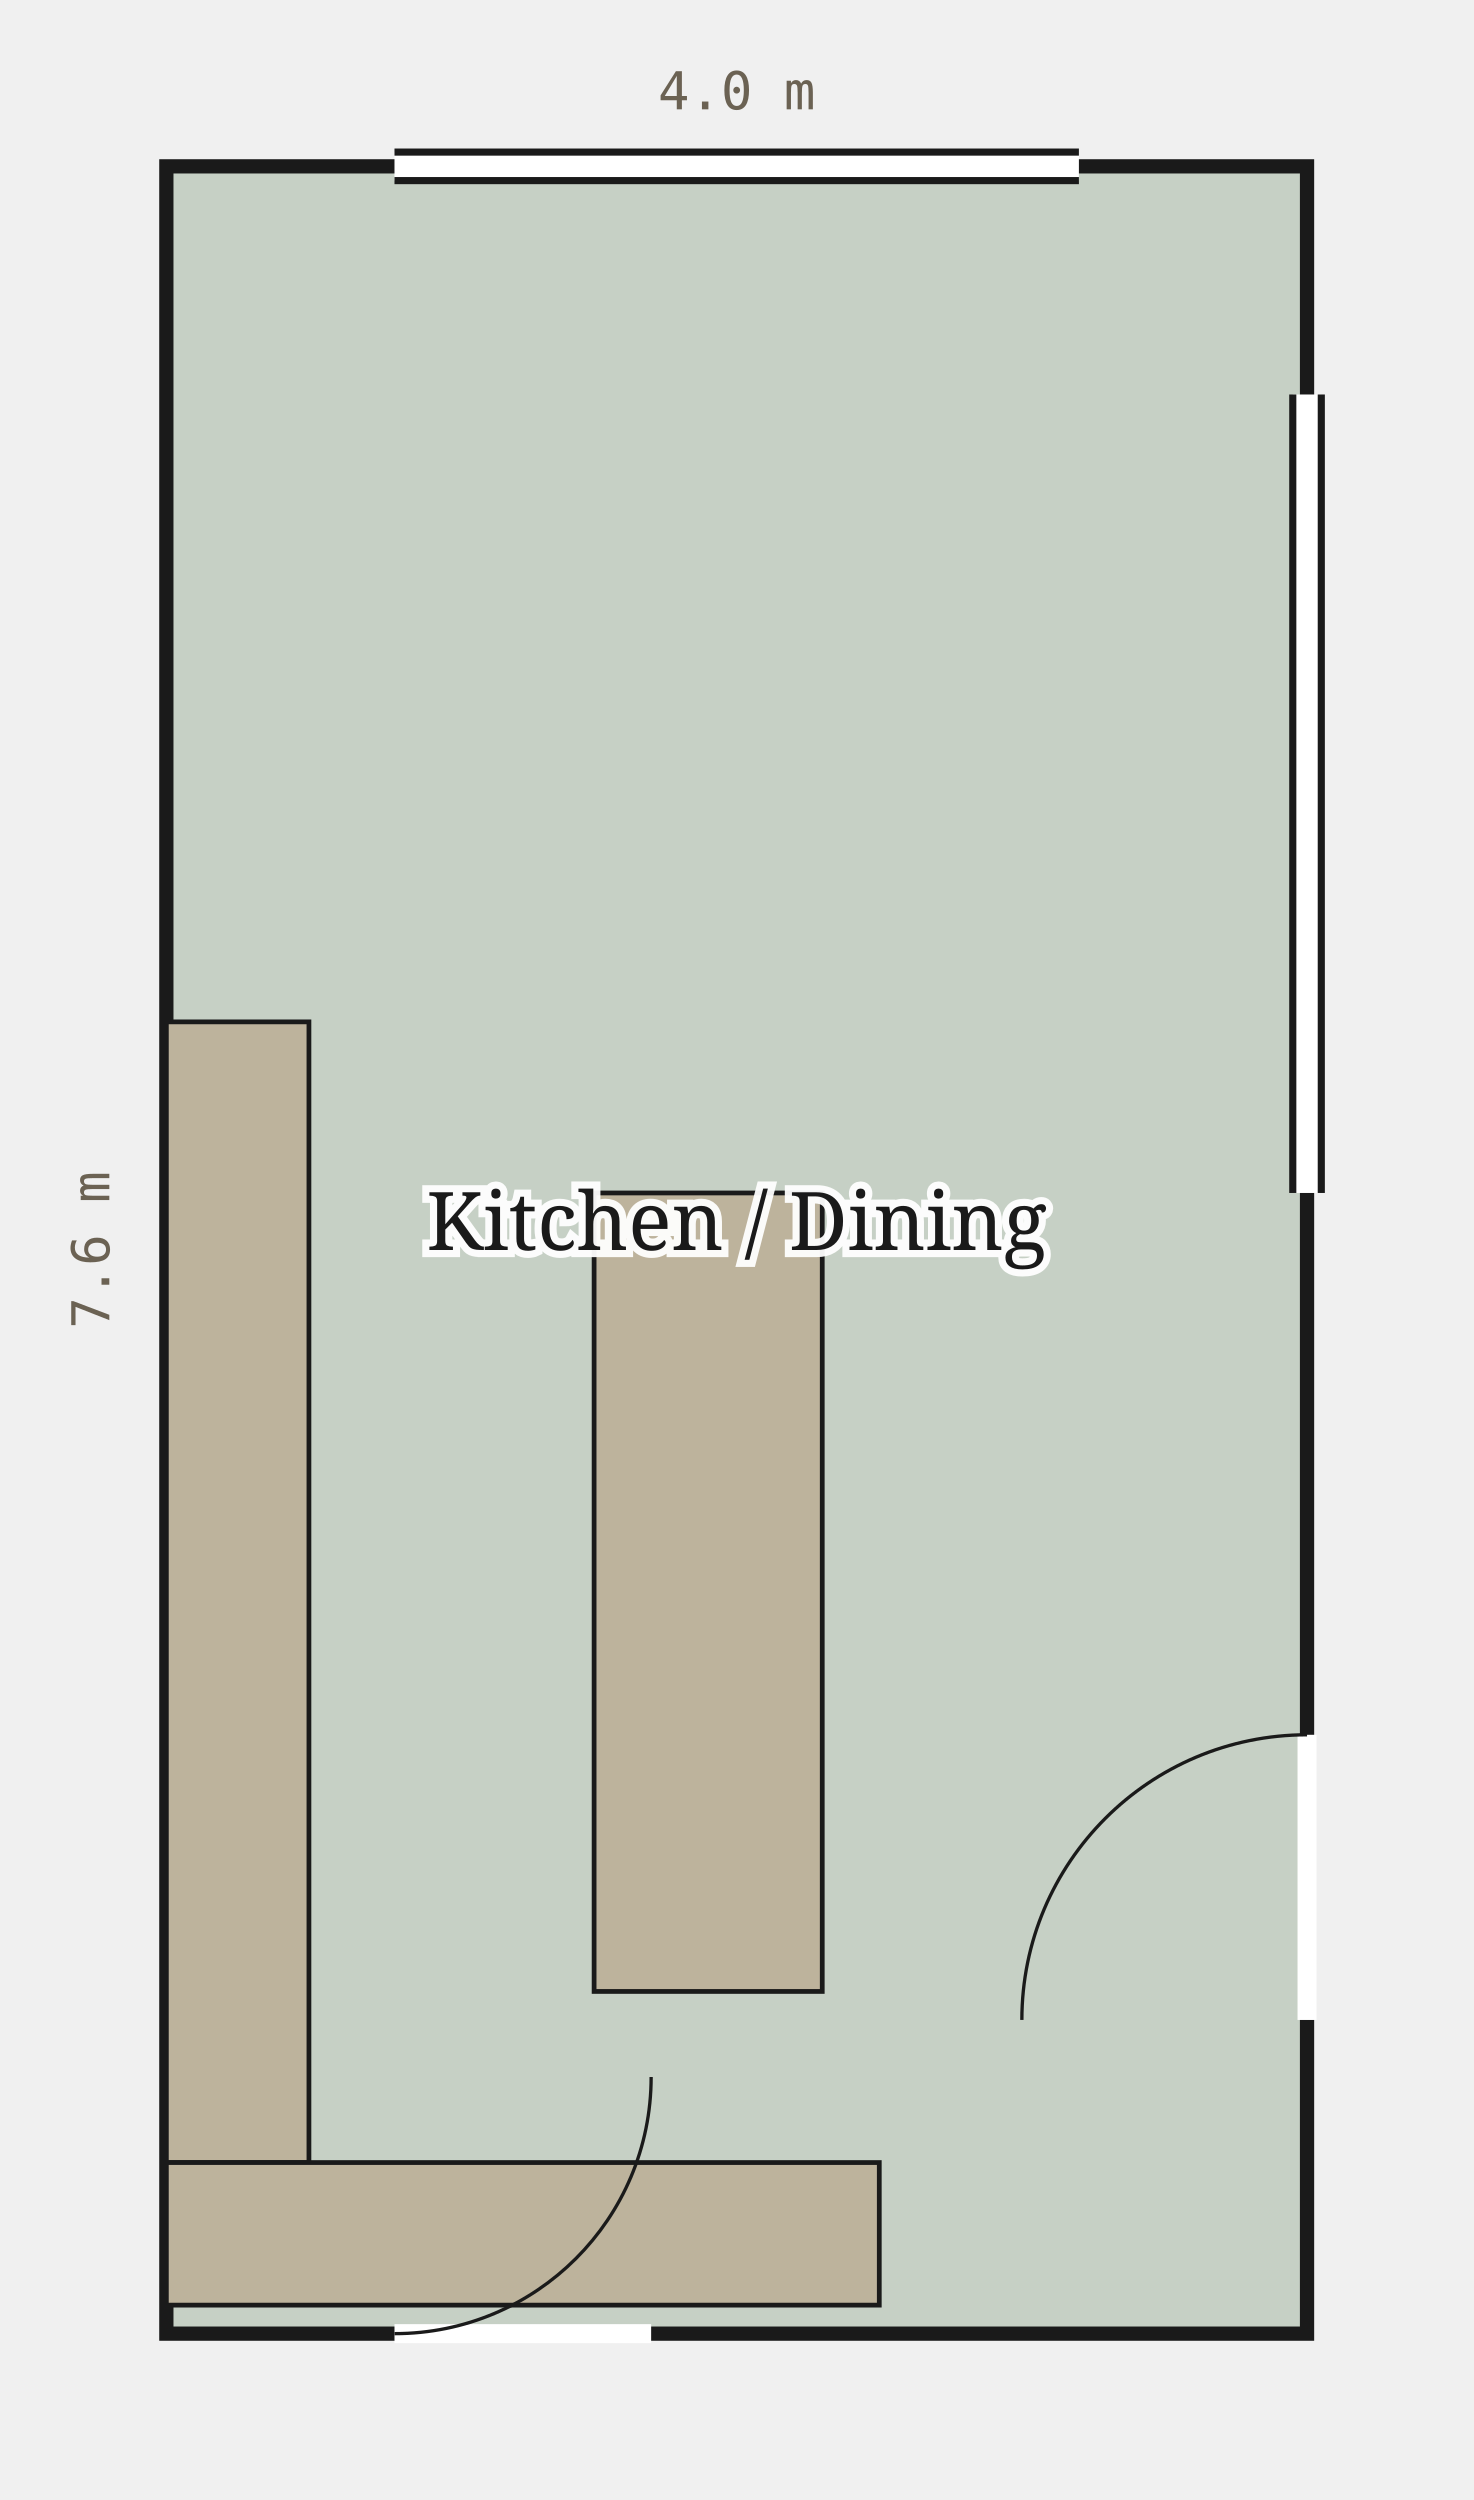
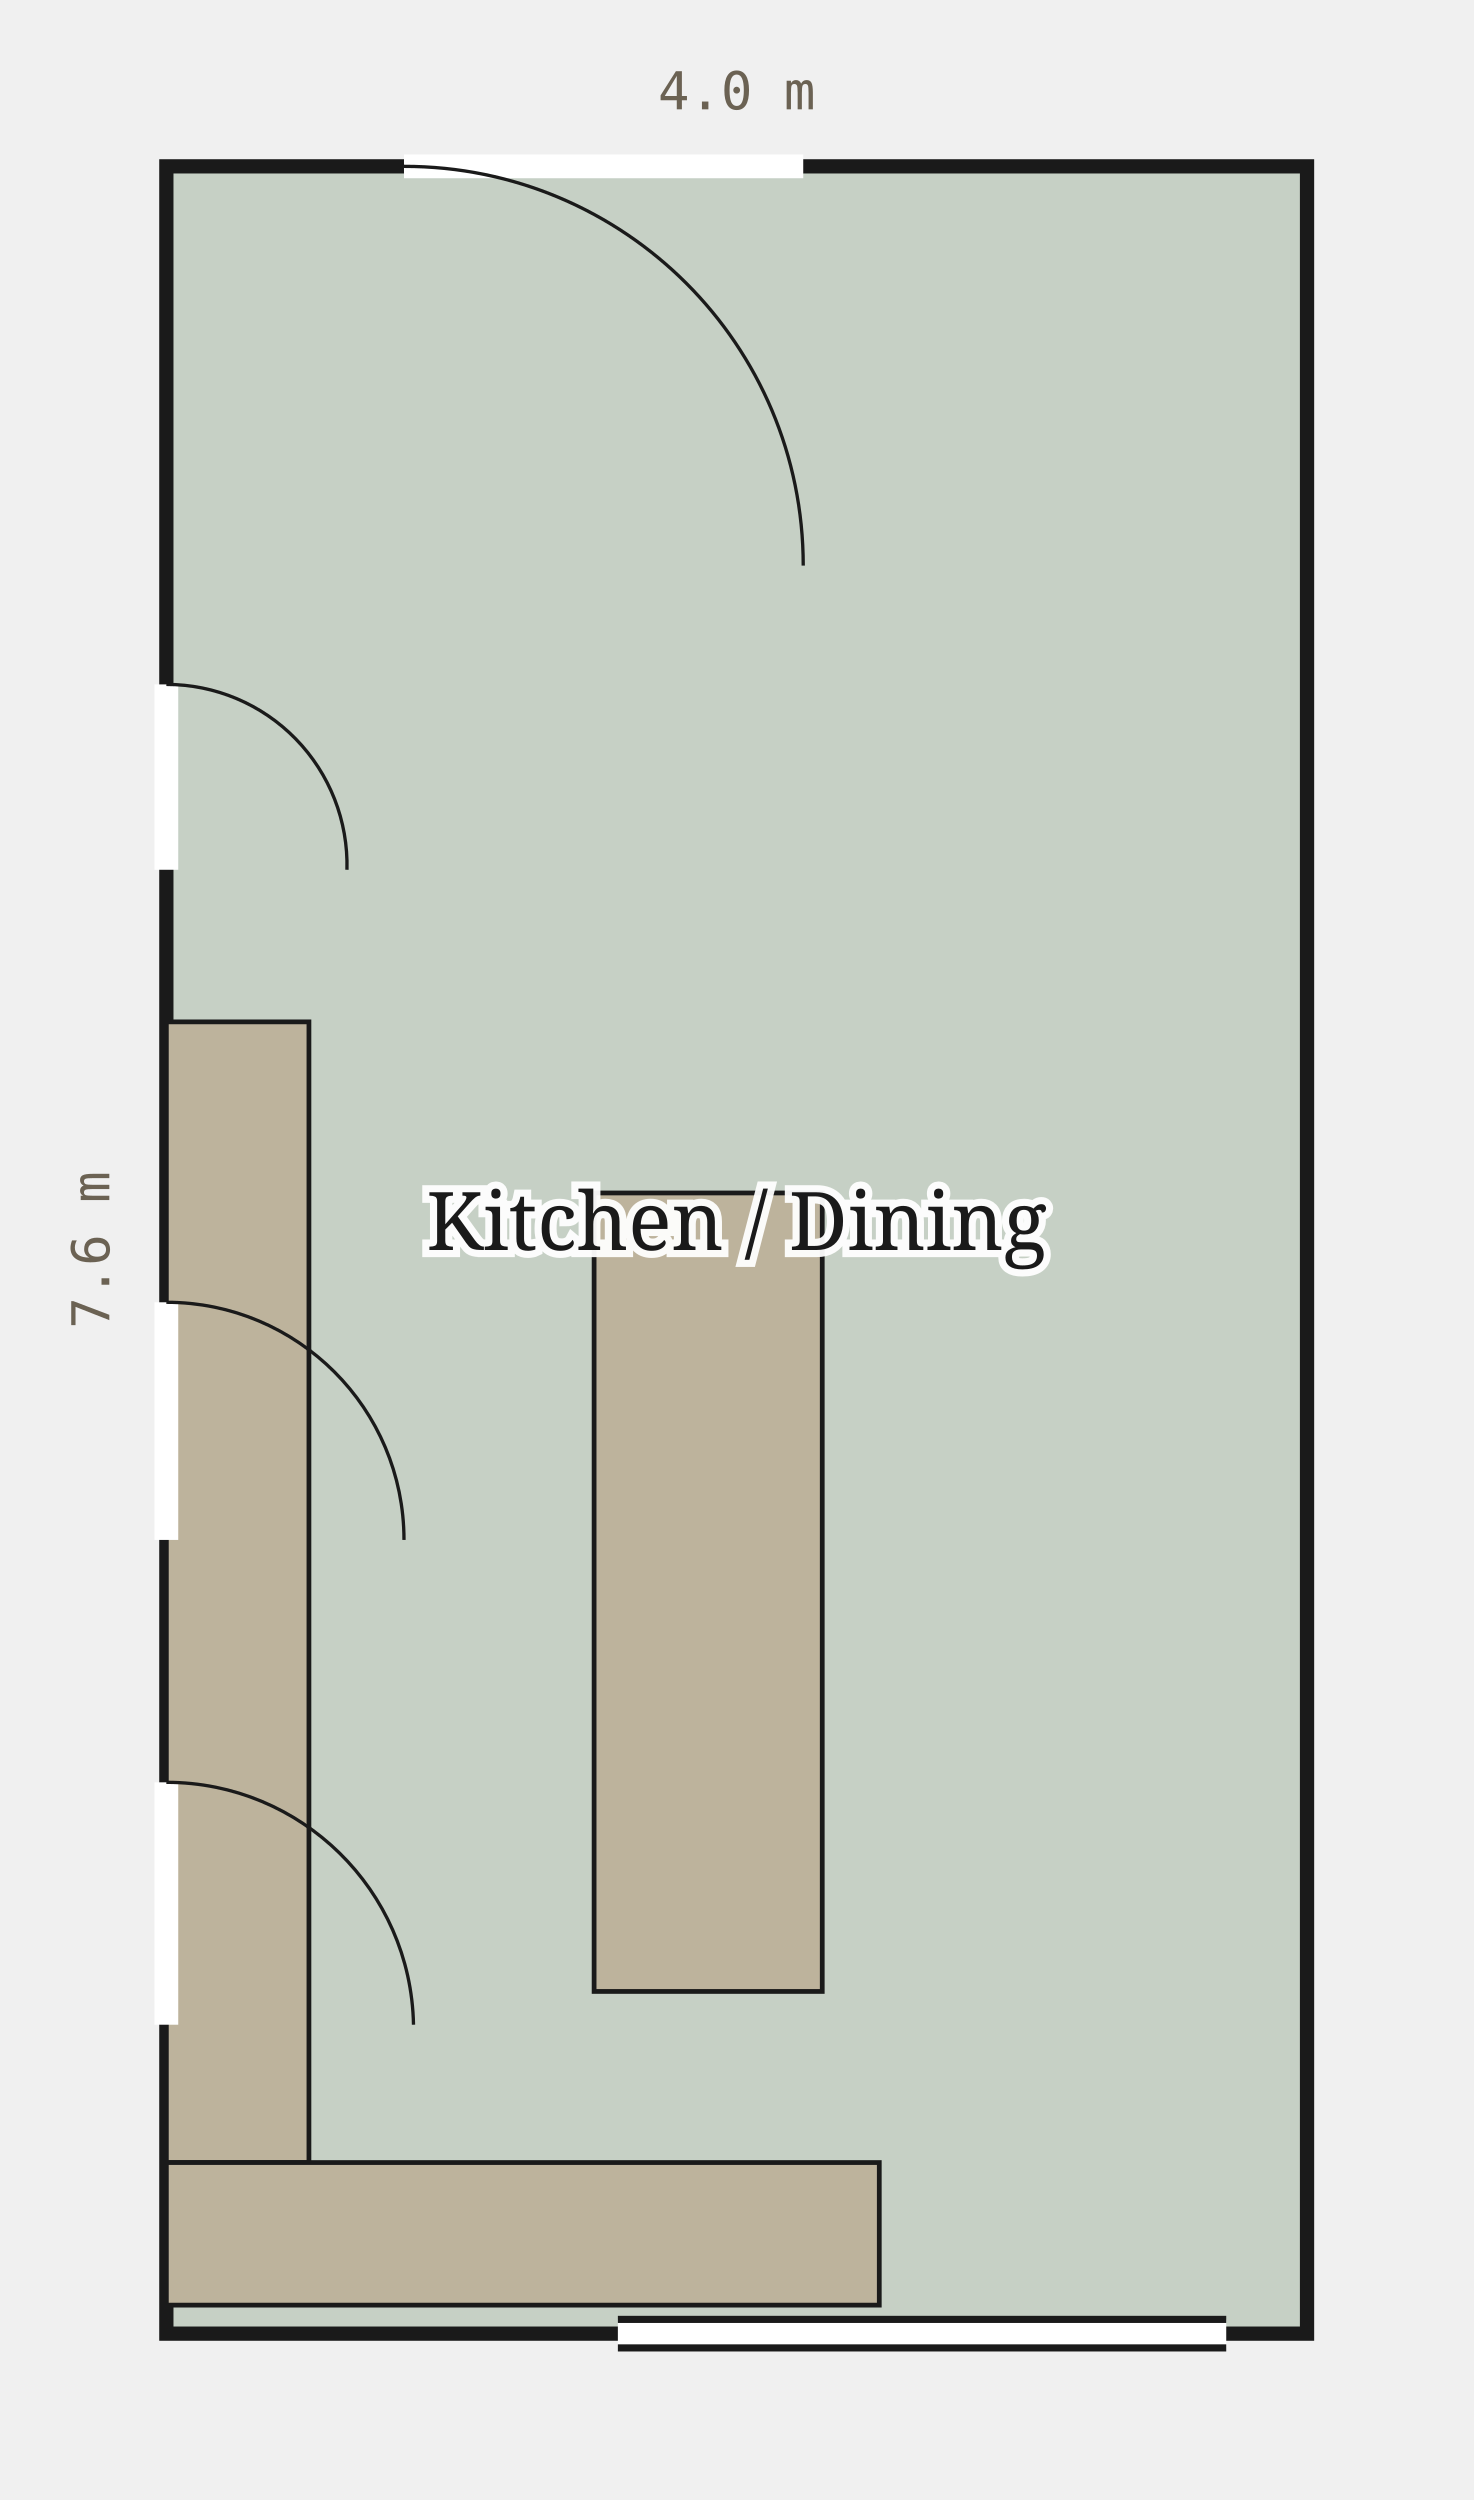
<svg xmlns="http://www.w3.org/2000/svg" class="svg-room" viewBox="0 0 310 526" preserveAspectRatio="xMidYMid meet">
  <g class="walls">
    <rect x="35" y="35" width="240" height="456" fill="#c6d0c5" stroke="#1a1a1a" stroke-width="3" />
  </g>
  <g class="fixtures">
    <rect x="35" y="215" width="30" height="240" fill="#bdb39c" stroke="#1a1a1a" stroke-width="1" />
    <rect x="35" y="455" width="150" height="30" fill="#bdb39c" stroke="#1a1a1a" stroke-width="1" />
    <rect x="125" y="251" width="48" height="168" fill="#bdb39c" stroke="#1a1a1a" stroke-width="1" />
  </g>
  <g class="openings">
-     <line x1="83" y1="491" x2="137" y2="491" stroke="#fff" stroke-width="4" />
-     <path d="M83,491 A54,54 0 0,0 137,437" fill="none" stroke="#1a1a1a" stroke-width="0.7" />
-     <line x1="275" y1="365" x2="275" y2="425" stroke="#fff" stroke-width="4" />
-     <path d="M275,365 A60,60 0 0,0 215,425" fill="none" stroke="#1a1a1a" stroke-width="0.7" />
-     <line x1="83" y1="35" x2="227" y2="35" stroke="#fff" stroke-width="6" />
-     <line x1="83" y1="32" x2="227" y2="32" stroke="#1a1a1a" stroke-width="1.5" />
-     <line x1="83" y1="38" x2="227" y2="38" stroke="#1a1a1a" stroke-width="1.5" />
-     <line x1="275" y1="83" x2="275" y2="251" stroke="#fff" stroke-width="6" />
-     <line x1="272" y1="83" x2="272" y2="251" stroke="#1a1a1a" stroke-width="1.5" />
-     <line x1="278" y1="83" x2="278" y2="251" stroke="#1a1a1a" stroke-width="1.5" />
+     <line x1="85" y1="35" x2="169" y2="35" stroke="#fff" stroke-width="5" />
+     <path d="M85,35 A84,84 0 0,1 169,119" fill="none" stroke="#1a1a1a" stroke-width="0.7" />
+     <line x1="130" y1="491" x2="258" y2="491" stroke="#fff" stroke-width="6" />
+     <line x1="130" y1="488" x2="258" y2="488" stroke="#1a1a1a" stroke-width="1.5" />
+     <line x1="130" y1="494" x2="258" y2="494" stroke="#1a1a1a" stroke-width="1.5" />
+     <line x1="35" y1="144" x2="35" y2="183" stroke="#fff" stroke-width="5" />
+     <path d="M35,144 A38,38 0 0,1 73,183" fill="none" stroke="#1a1a1a" stroke-width="0.7" />
+     <line x1="35" y1="274" x2="35" y2="324" stroke="#fff" stroke-width="5" />
+     <path d="M35,274 A50,50 0 0,1 85,324" fill="none" stroke="#1a1a1a" stroke-width="0.7" />
+     <line x1="35" y1="375" x2="35" y2="426" stroke="#fff" stroke-width="5" />
+     <path d="M35,375 A52,52 0 0,1 87,426" fill="none" stroke="#1a1a1a" stroke-width="0.7" />
  </g>
  <g class="dims" font-family="JetBrains Mono,monospace" font-size="11" fill="#6b6253">
    <text x="155" y="23" text-anchor="middle">4.0 m</text>
    <text x="23" y="263" text-anchor="middle" transform="rotate(-90 23 263)">7.6 m</text>
  </g>
  <g class="labels">
    <text x="155" y="263" text-anchor="middle" font-family="Cormorant Garamond,serif" font-size="17" fill="#1a1a1a" font-weight="500" style="paint-order:stroke;stroke:#fffffff0;stroke-width:3">Kitchen / Dining</text>
  </g>
  <g class="furniture" />
</svg>
